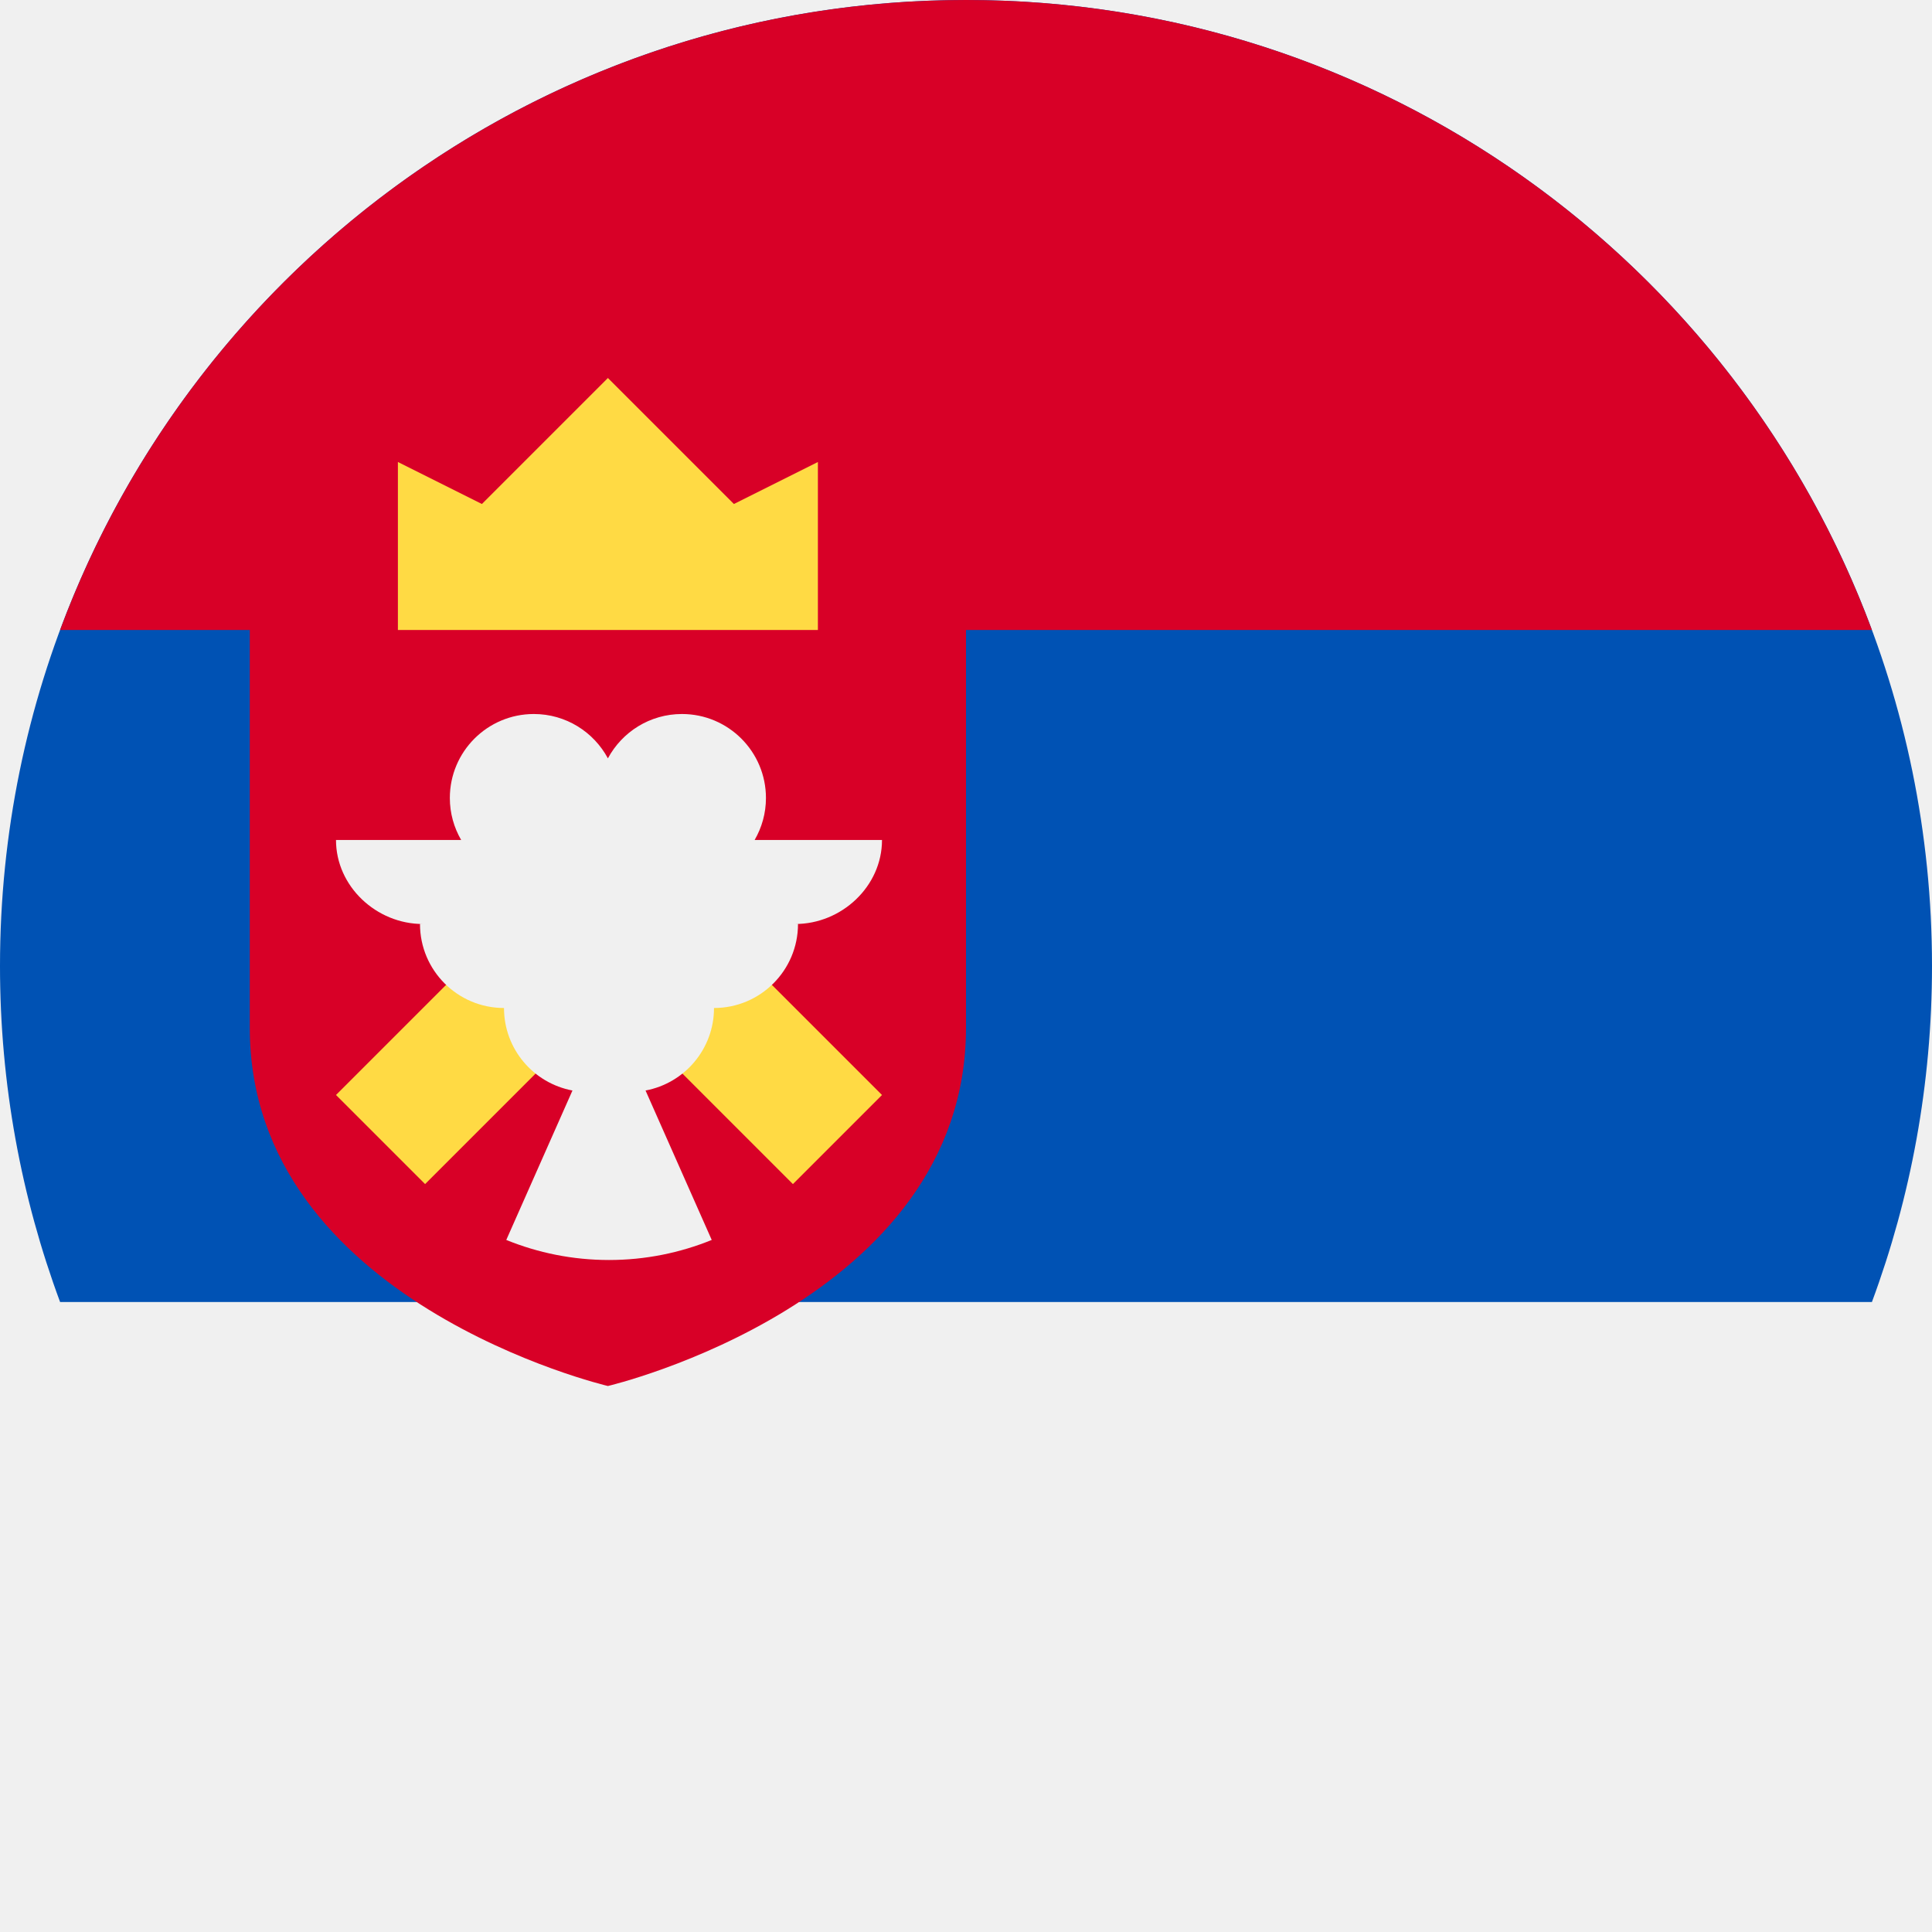
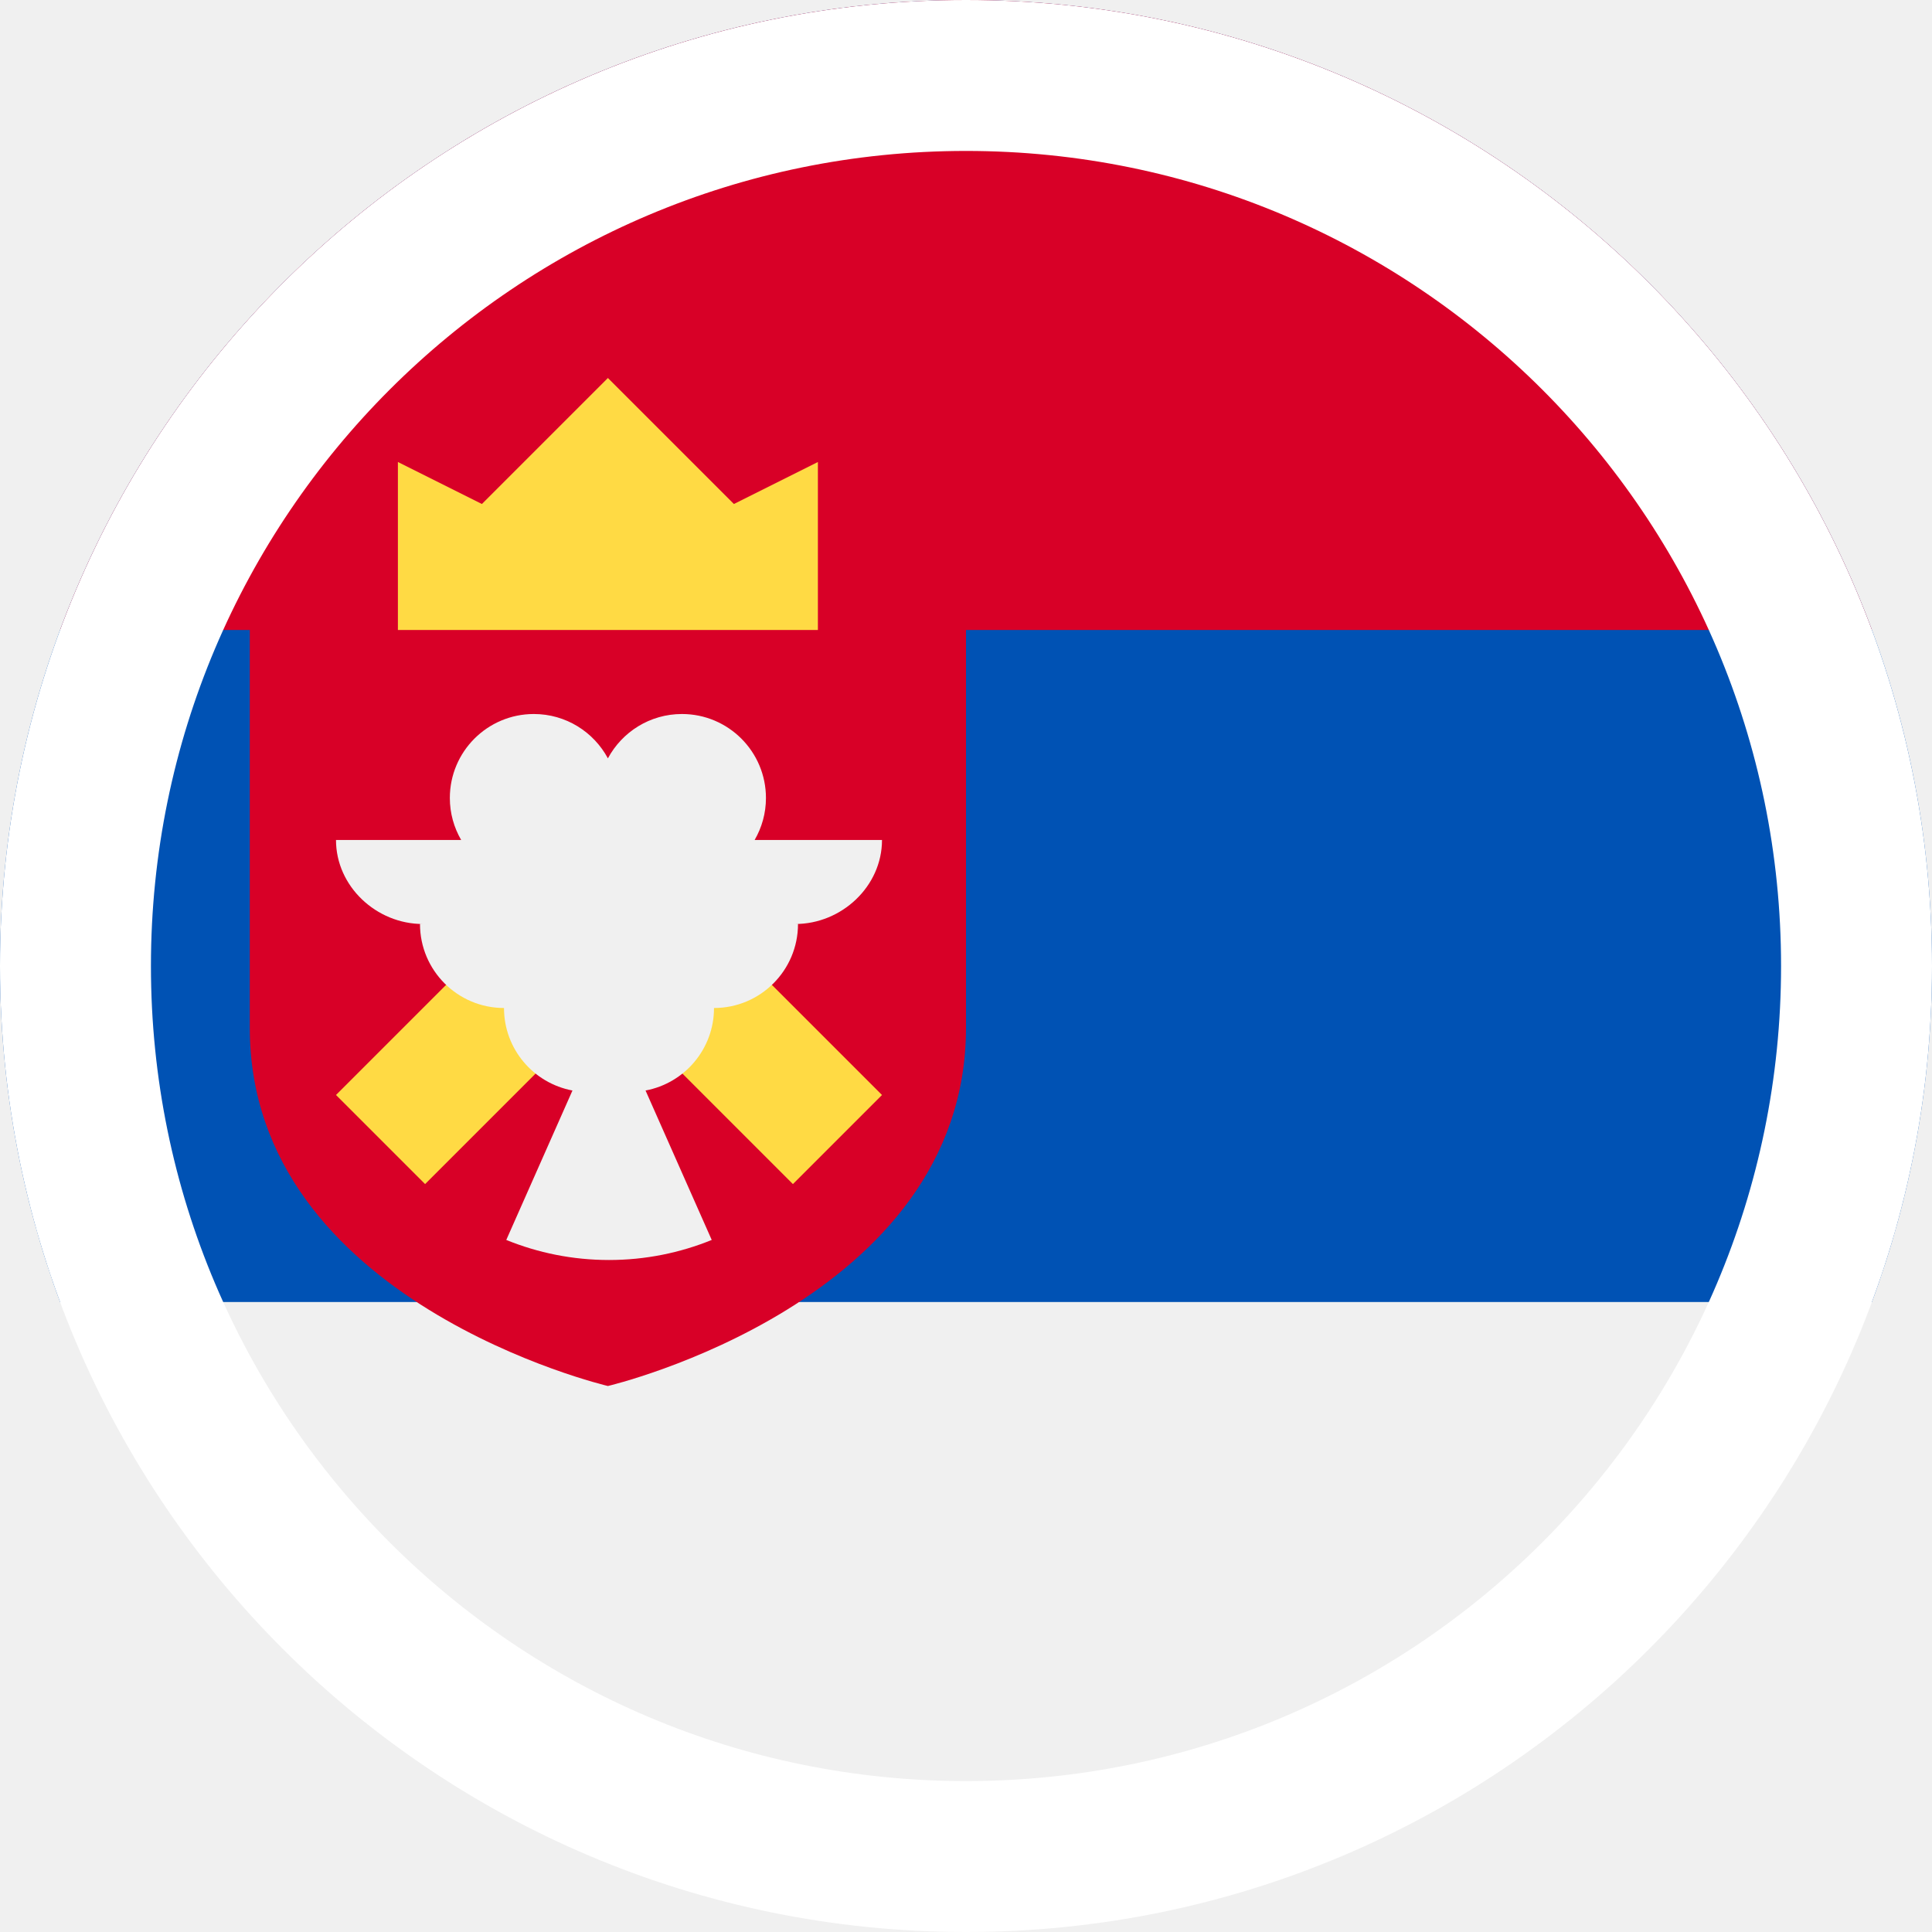
<svg xmlns="http://www.w3.org/2000/svg" version="1.1" id="Layer_1" x="0px" y="0px" viewBox="0 0 512 512" style="enable-background:new 0 0 512 512;" xml:space="preserve">
  <circle style="fill:#F0F0F0;" cx="256" cy="256" r="256" />
  <path style="fill:#0052B4;" d="M256,0C114.616,0,0,114.616,0,256c0,31.314,5.633,61.311,15.923,89.043h480.155  C506.368,317.311,512,287.314,512,256C512,114.616,397.384,0,256,0z" />
  <g>
    <path style="fill:#D80027;" d="M256,0C145.929,0,52.094,69.472,15.923,166.957h480.155C459.906,69.472,366.071,0,256,0z" />
    <path style="fill:#D80027;" d="M66.198,144.696v127.706c0,72.644,94.901,94.903,94.901,94.903s94.9-22.259,94.9-94.903V144.696   H66.198z" />
  </g>
  <g>
    <polygon style="fill:#FFDA44;" points="105.446,166.957 216.751,166.957 216.751,122.435 194.49,133.565 161.099,100.174    127.707,133.565 105.446,122.435  " />
    <polygon style="fill:#FFDA44;" points="233.739,290.183 161.391,217.835 89.043,290.183 112.654,313.794 161.391,265.057    210.128,313.794  " />
  </g>
  <path style="fill:#F0F0F0;" d="M233.739,222.609h-33.756c1.898-3.276,3.002-7.07,3.002-11.128c0-12.296-9.967-22.261-22.261-22.261  c-8.495,0-15.872,4.758-19.625,11.753c-3.753-6.994-11.13-11.753-19.625-11.753c-12.294,0-22.261,9.965-22.261,22.261  c0,4.058,1.104,7.853,3.002,11.128H89.043c0,12.295,10.709,22.261,23.002,22.261h-0.741c0,12.295,9.966,22.261,22.261,22.261  c0,10.886,7.818,19.93,18.143,21.866l-17.54,39.602c8.406,3.417,17.592,5.315,27.224,5.315c9.632,0,18.818-1.898,27.224-5.315  l-17.54-39.602c10.325-1.934,18.143-10.979,18.143-21.866c12.295,0,22.261-9.966,22.261-22.261h-0.741  C223.031,244.87,233.739,234.903,233.739,222.609z" />
-   <g>
- </g>
-   <g>
- </g>
-   <g>
- </g>
-   <g>
- </g>
-   <g>
- </g>
-   <g>
- </g>
-   <g>
- </g>
-   <g>
- </g>
-   <g>
- </g>
-   <g>
- </g>
-   <g>
- </g>
-   <g>
- </g>
-   <g>
- </g>
-   <g>
- </g>
-   <g>
- </g>
+   <circle style="fill: none; stroke: #ffffff; stroke-width: 40" cx="256" cy="256" r="236" />
</svg>
